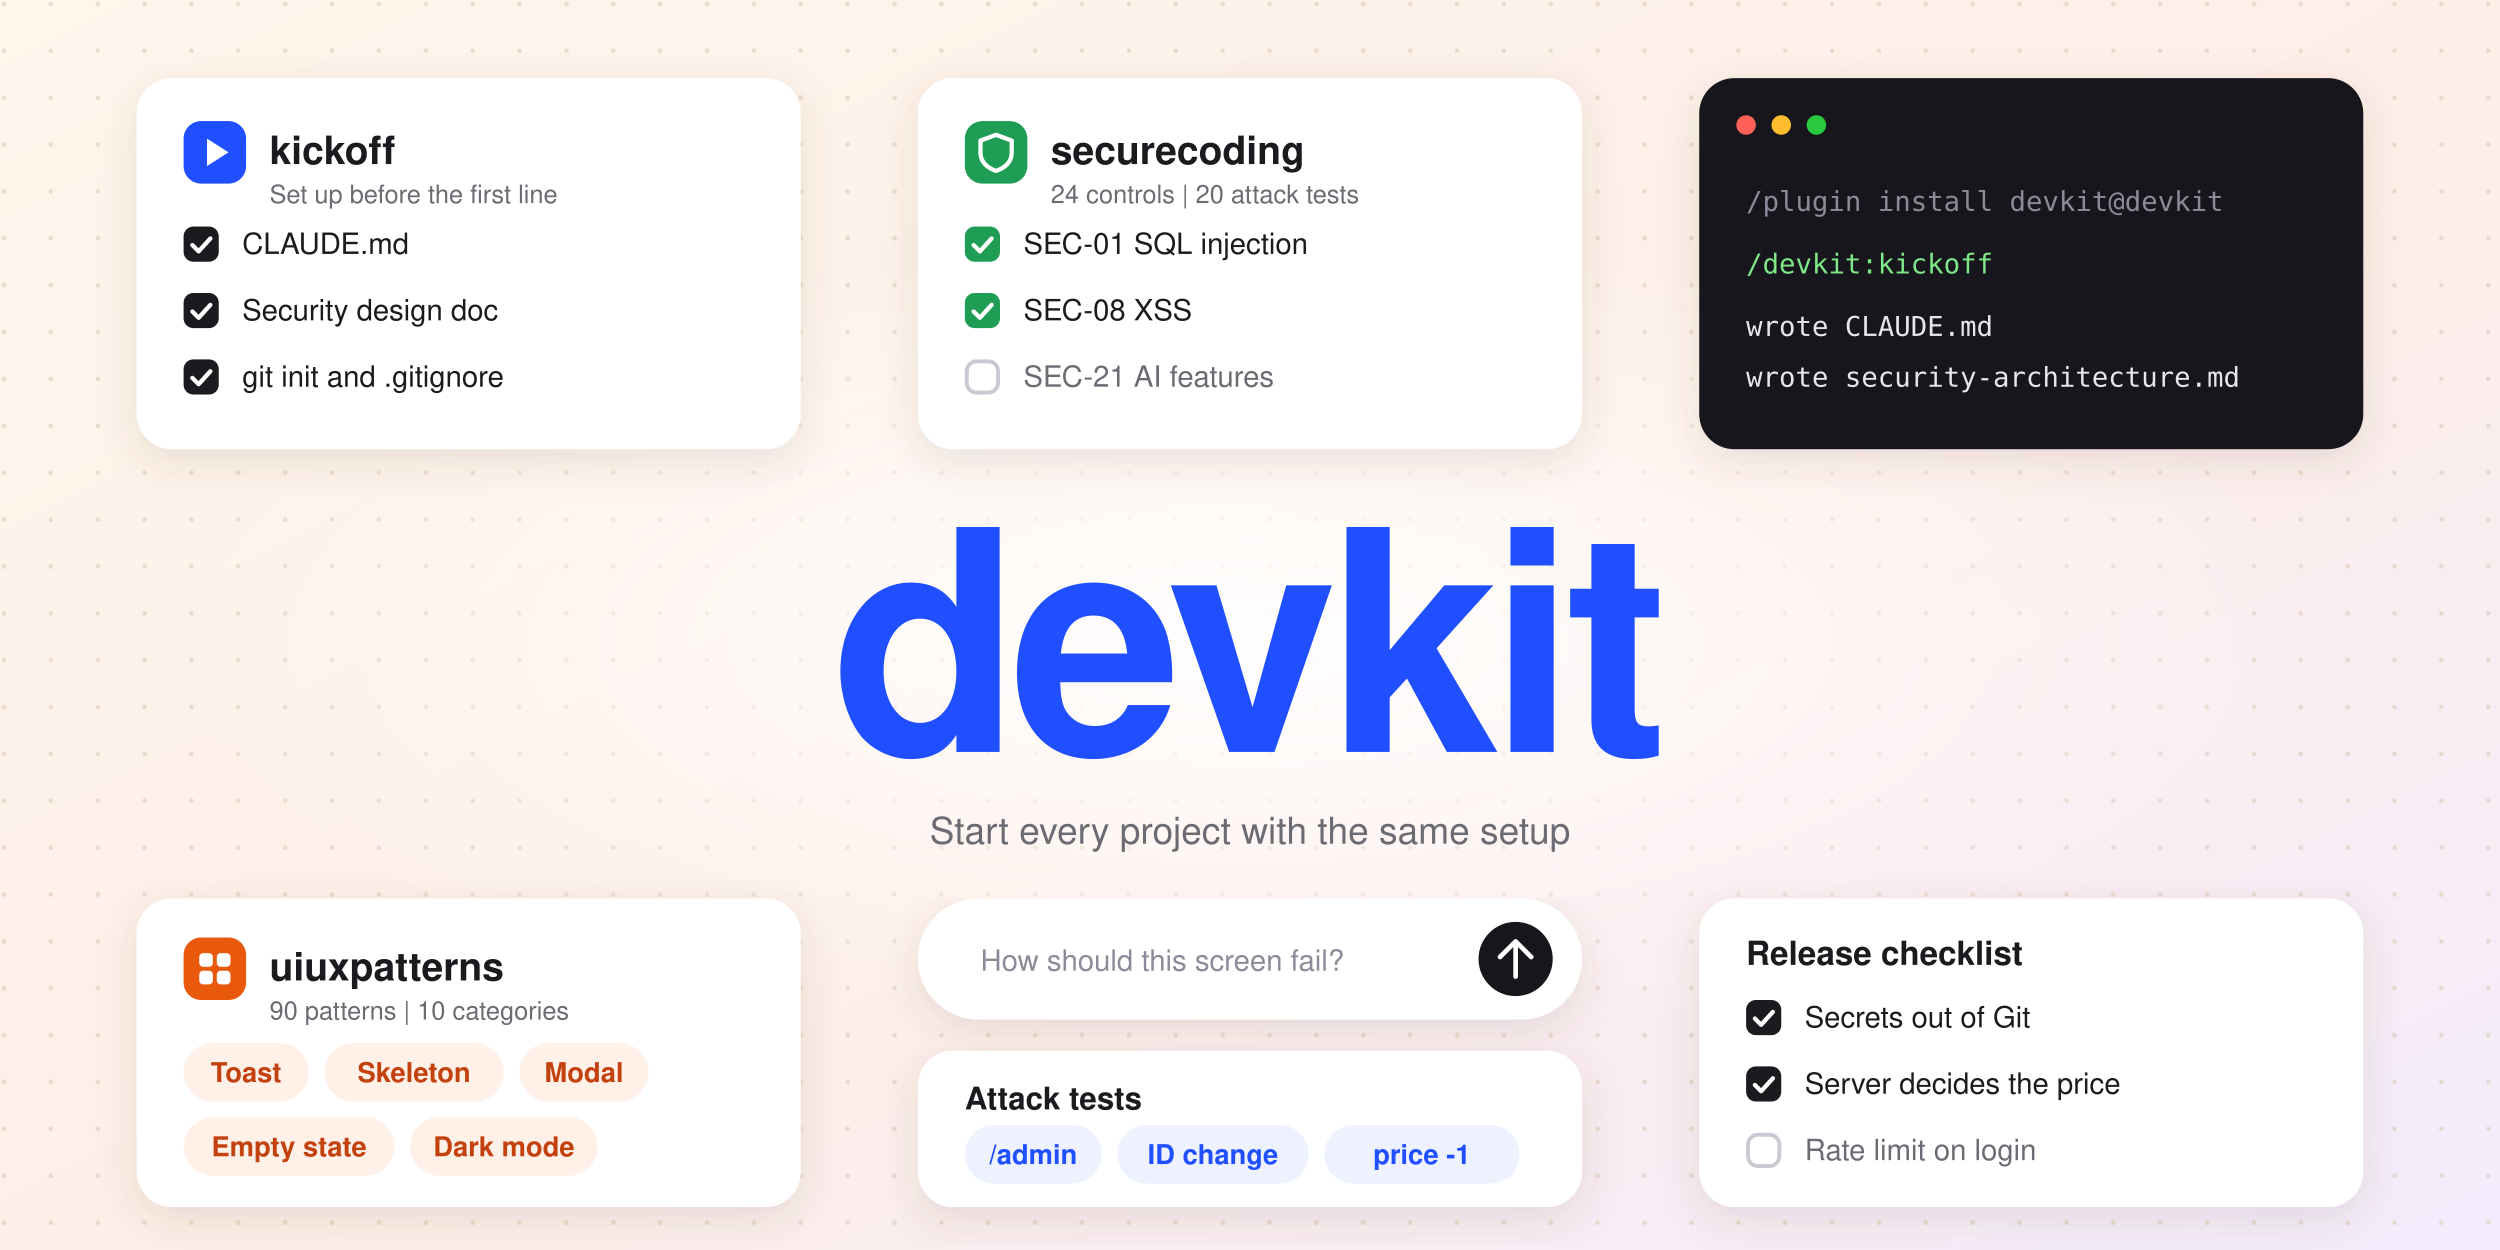
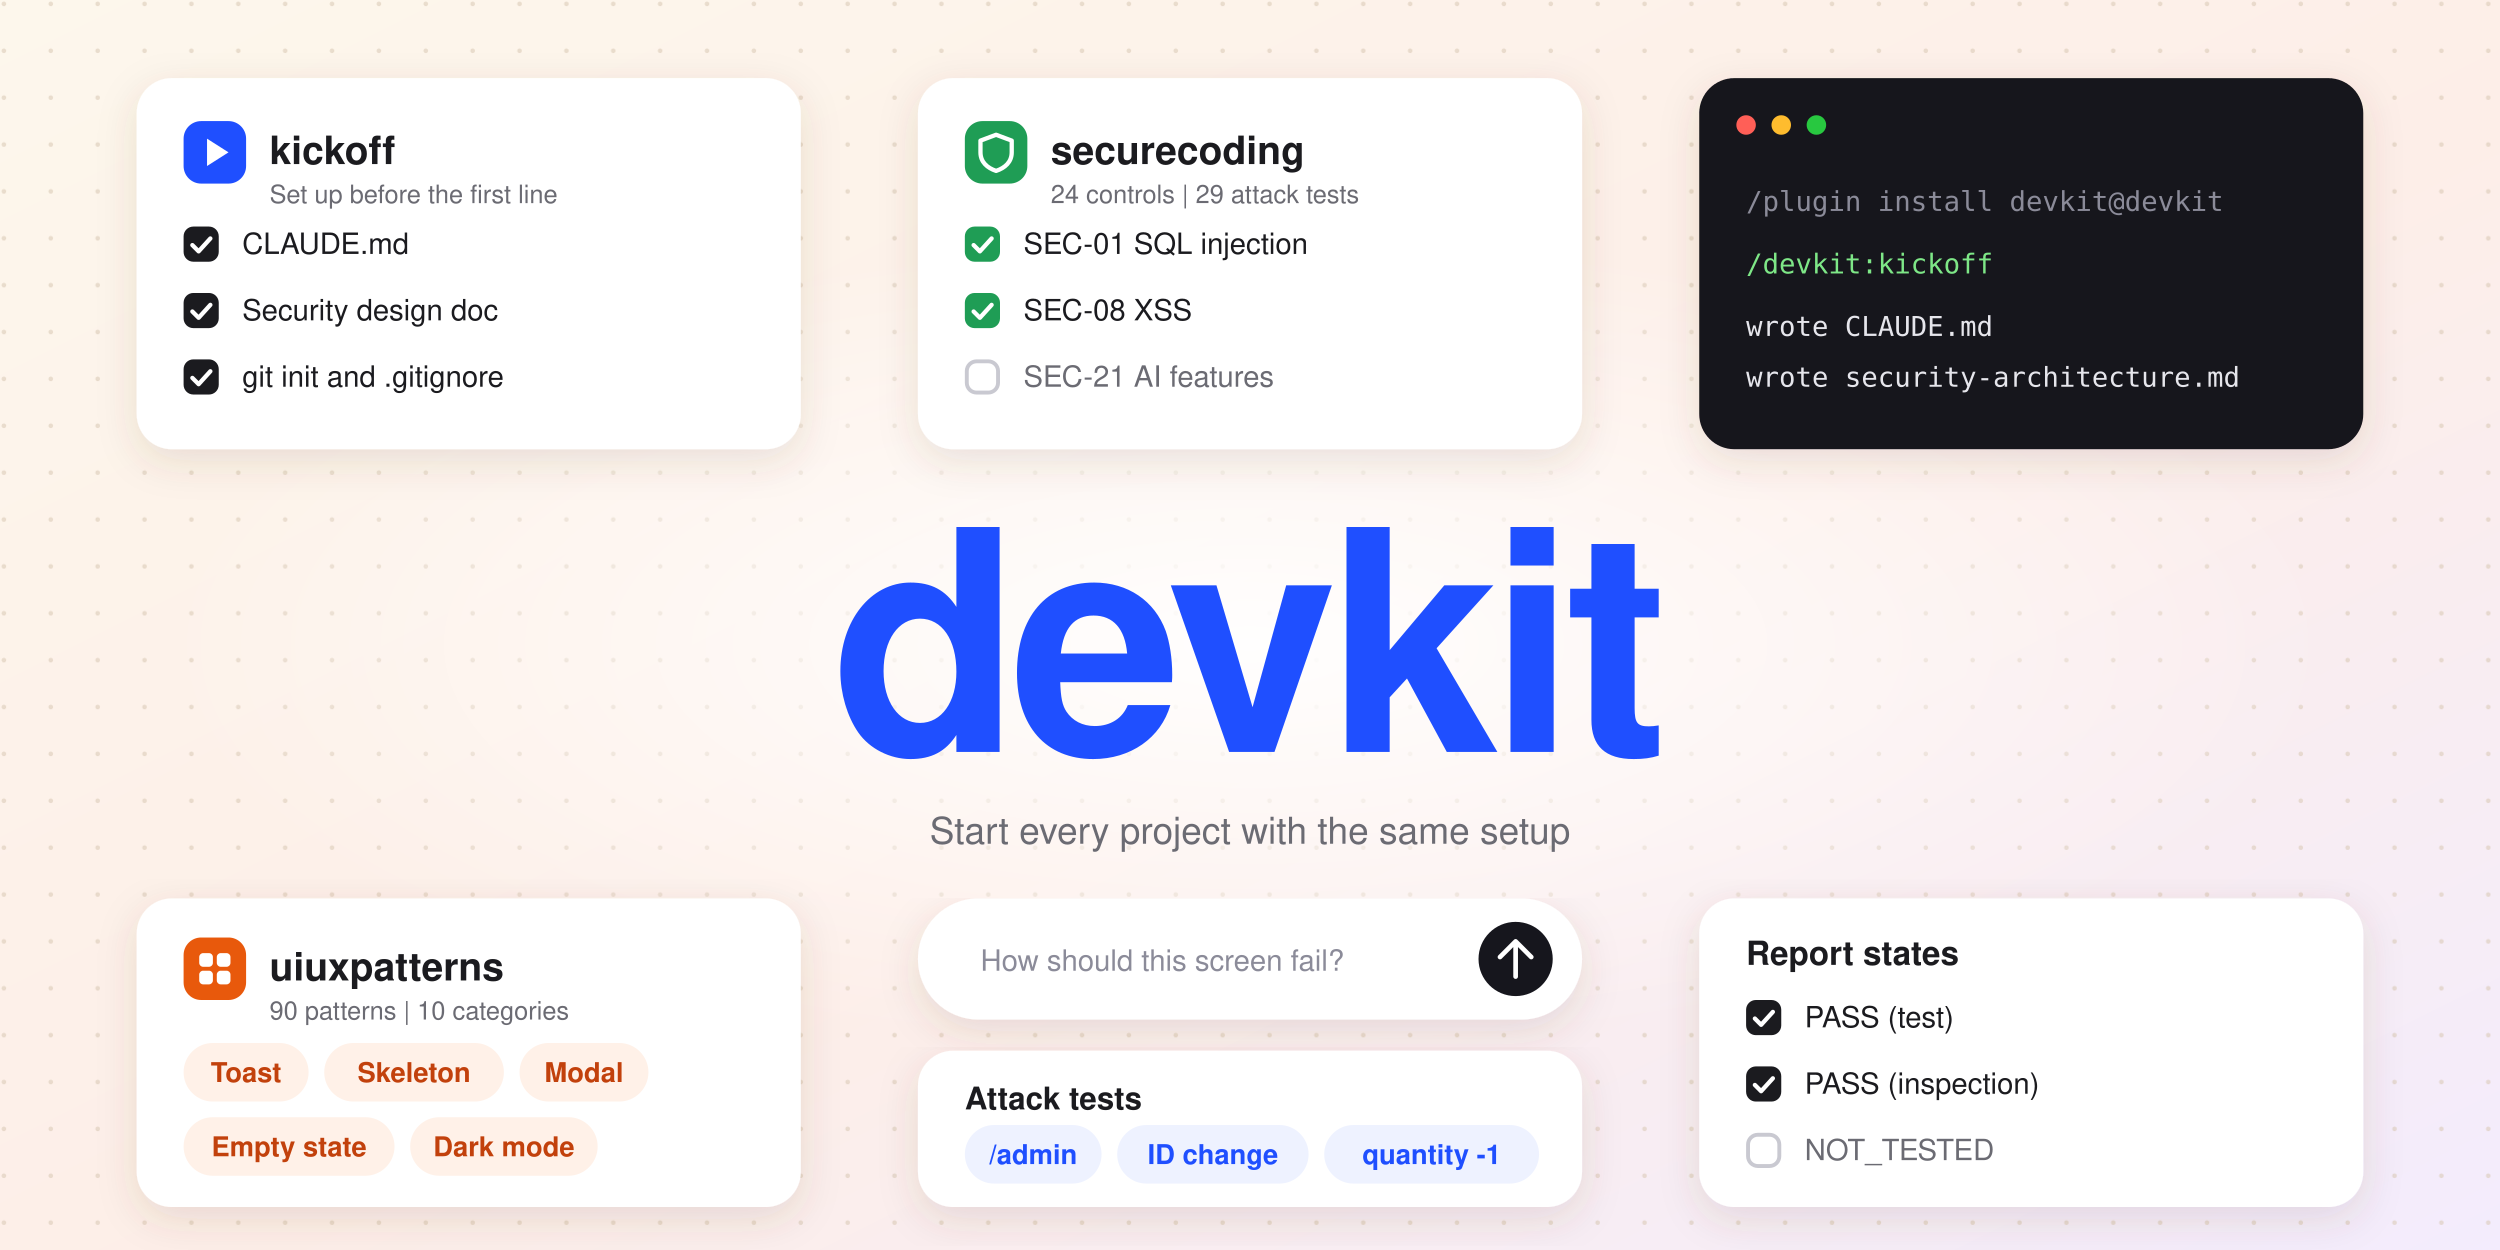
<svg xmlns="http://www.w3.org/2000/svg" viewBox="0 0 1280 640" width="1280" height="640" role="img" aria-label="devkit: kickoff, securecoding, uiuxpatterns">
  <defs>
    <linearGradient id="bg" x1="0" y1="0" x2="1" y2="1">
      <stop offset="0" stop-color="#fdf7ec" />
      <stop offset="0.55" stop-color="#fdeee8" />
      <stop offset="1" stop-color="#f3ecfd" />
    </linearGradient>
    <radialGradient id="glow" cx="0.5" cy="0.5" r="0.5">
      <stop offset="0" stop-color="#fff" stop-opacity="0.95" />
      <stop offset="1" stop-color="#fff" stop-opacity="0" />
    </radialGradient>
    <pattern id="dots" width="24" height="24" patternUnits="userSpaceOnUse">
      <circle cx="2" cy="2" r="1.2" fill="#d9c9b4" opacity="0.55" />
    </pattern>
    <filter id="sh" x="-10%" y="-10%" width="120%" height="135%">
      <feDropShadow dx="0" dy="6" stdDeviation="10" flood-color="#6b4a2a" flood-opacity="0.13" />
    </filter>
  </defs>
  <style>
text{font-family:-apple-system,"Segoe UI","Malgun Gothic","Apple SD Gothic Neo",Helvetica,Arial,sans-serif;fill:#1b1b1f}
.t{font-size:20px;font-weight:700} .r{font-size:15px} .s{font-size:13px;fill:#6b6b73}
.card{fill:#fff;filter:url(#sh)} .off{fill:#fff;stroke:#c9c9d1;stroke-width:2}
.m{font-family:Consolas,Menlo,monospace;font-size:14px}
</style>
  <rect width="1280" height="640" fill="url(#bg)" />
  <rect width="1280" height="640" fill="url(#dots)" />
  <ellipse cx="640" cy="330" rx="560" ry="210" fill="url(#glow)" />
  <rect class="card" x="70" y="40" width="340" height="190" rx="18" />
  <rect x="94" y="62" width="32" height="32" rx="9" fill="#1f4fff" />
  <path d="M106 71l11 7-11 7z" fill="#fff" />
  <text x="138" y="84" class="t">kickoff</text>
  <text x="138" y="104" class="s">Set up before the first line</text>
  <rect x="94" y="116" width="18" height="18" rx="5" fill="#1b1b1f" />
  <path d="M98.5 125.5l3.2 3.2 6-6.6" stroke="#fff" stroke-width="2.2" fill="none" stroke-linecap="round" stroke-linejoin="round" />
  <text x="124" y="130" class="r">CLAUDE.md</text>
  <rect x="94" y="150" width="18" height="18" rx="5" fill="#1b1b1f" />
  <path d="M98.5 159.5l3.2 3.2 6-6.6" stroke="#fff" stroke-width="2.2" fill="none" stroke-linecap="round" stroke-linejoin="round" />
  <text x="124" y="164" class="r">Security design doc</text>
  <rect x="94" y="184" width="18" height="18" rx="5" fill="#1b1b1f" />
  <path d="M98.5 193.5l3.2 3.2 6-6.6" stroke="#fff" stroke-width="2.2" fill="none" stroke-linecap="round" stroke-linejoin="round" />
  <text x="124" y="198" class="r">git init and .gitignore</text>
  <rect class="card" x="470" y="40" width="340" height="190" rx="18" />
  <rect x="494" y="62" width="32" height="32" rx="9" fill="#1f9d55" />
  <path d="M510 69l8 3v6c0 5-3.5 8-8 9.5-4.5-1.5-8-4.5-8-9.5v-6z" fill="none" stroke="#fff" stroke-width="2.2" stroke-linejoin="round" />
  <text x="538" y="84" class="t">securecoding</text>
-   <text x="538" y="104" class="s">24 controls | 20 attack tests</text>
+   <text x="538" y="104" class="s">24 controls | 29 attack tests</text>
  <rect x="494" y="116" width="18" height="18" rx="5" fill="#1f9d55" />
  <path d="M498.5 125.5l3.2 3.2 6-6.6" stroke="#fff" stroke-width="2.2" fill="none" stroke-linecap="round" stroke-linejoin="round" />
  <text x="524" y="130" class="r">SEC-01 SQL injection</text>
  <rect x="494" y="150" width="18" height="18" rx="5" fill="#1f9d55" />
  <path d="M498.5 159.5l3.2 3.2 6-6.6" stroke="#fff" stroke-width="2.2" fill="none" stroke-linecap="round" stroke-linejoin="round" />
  <text x="524" y="164" class="r">SEC-08 XSS</text>
  <rect x="495" y="185" width="16" height="16" rx="5" class="off" />
  <text x="524" y="198" class="r" style="fill:#6b6b73">SEC-21 AI features</text>
  <rect x="870" y="40" width="340" height="190" rx="18" fill="#16161d" filter="url(#sh)" />
  <circle cx="894" cy="64" r="5" fill="#ff5f57" />
  <circle cx="912" cy="64" r="5" fill="#febc2e" />
  <circle cx="930" cy="64" r="5" fill="#28c840" />
  <text class="m" x="894" y="108" style="fill:#8b8b99">/plugin install devkit@devkit</text>
  <text class="m" x="894" y="140" style="fill:#7ee787">/devkit:kickoff</text>
  <text class="m" x="894" y="172" style="fill:#e6e6ec">wrote CLAUDE.md</text>
  <text class="m" x="894" y="198" style="fill:#e6e6ec">wrote security-architecture.md</text>
  <text x="640" y="385" text-anchor="middle" style="font-size:158px;font-weight:900;fill:#1f4fff;letter-spacing:-5px">devkit</text>
  <text x="640" y="432" text-anchor="middle" style="font-size:19px;fill:#6b6b73">Start every project with the same setup</text>
  <rect class="card" x="70" y="460" width="340" height="158" rx="18" />
  <rect x="94" y="480" width="32" height="32" rx="9" fill="#e8590c" />
  <rect x="102" y="488" width="7" height="7" rx="2" fill="#fff" />
  <rect x="102" y="497" width="7" height="7" rx="2" fill="#fff" />
  <rect x="111" y="488" width="7" height="7" rx="2" fill="#fff" />
  <rect x="111" y="497" width="7" height="7" rx="2" fill="#fff" />
  <text x="138" y="502" class="t">uiuxpatterns</text>
  <text x="138" y="522" class="s">90 patterns | 10 categories</text>
  <rect x="94" y="534" width="64" height="30" rx="15" fill="#fff1e8" />
  <text x="126.0" y="554" text-anchor="middle" style="font-size:14px;font-weight:600;fill:#c2410c">Toast</text>
  <rect x="166" y="534" width="92" height="30" rx="15" fill="#fff1e8" />
  <text x="212.0" y="554" text-anchor="middle" style="font-size:14px;font-weight:600;fill:#c2410c">Skeleton</text>
  <rect x="266" y="534" width="66" height="30" rx="15" fill="#fff1e8" />
  <text x="299.0" y="554" text-anchor="middle" style="font-size:14px;font-weight:600;fill:#c2410c">Modal</text>
  <rect x="94" y="572" width="108" height="30" rx="15" fill="#fff1e8" />
  <text x="148.0" y="592" text-anchor="middle" style="font-size:14px;font-weight:600;fill:#c2410c">Empty state</text>
  <rect x="210" y="572" width="96" height="30" rx="15" fill="#fff1e8" />
  <text x="258.0" y="592" text-anchor="middle" style="font-size:14px;font-weight:600;fill:#c2410c">Dark mode</text>
  <rect class="card" x="470" y="460" width="340" height="62" rx="31" />
  <text class="r" x="502" y="497" style="fill:#8b8b99">How should this screen fail?</text>
  <circle cx="776" cy="491" r="19" fill="#16161d" />
  <path d="M776 500v-18m-8 8l8-8 8 8" stroke="#fff" stroke-width="2.4" fill="none" stroke-linecap="round" stroke-linejoin="round" />
  <rect class="card" x="470" y="538" width="340" height="80" rx="18" />
  <text class="t" x="494" y="568" style="font-size:16px">Attack tests</text>
  <rect x="494" y="576" width="70" height="30" rx="15" fill="#eef2ff" />
  <text x="529.0" y="596" text-anchor="middle" style="font-size:14px;font-weight:600;fill:#1f4fff">/admin</text>
  <rect x="572" y="576" width="98" height="30" rx="15" fill="#eef2ff" />
  <text x="621.0" y="596" text-anchor="middle" style="font-size:14px;font-weight:600;fill:#1f4fff">ID change</text>
-   <rect x="678" y="576" width="100" height="30" rx="15" fill="#eef2ff" />
-   <text x="728.0" y="596" text-anchor="middle" style="font-size:14px;font-weight:600;fill:#1f4fff">price -1</text>
+   <rect x="678" y="576" width="110" height="30" rx="15" fill="#eef2ff" />
+   <text x="733.0" y="596" text-anchor="middle" style="font-size:14px;font-weight:600;fill:#1f4fff">quantity -1</text>
  <rect class="card" x="870" y="460" width="340" height="158" rx="18" />
-   <text class="t" x="894" y="494" style="font-size:17px">Release checklist</text>
+   <text class="t" x="894" y="494" style="font-size:17px">Report states</text>
  <rect x="894" y="512" width="18" height="18" rx="5" fill="#1b1b1f" />
  <path d="M898.5 521.5l3.2 3.2 6-6.6" stroke="#fff" stroke-width="2.2" fill="none" stroke-linecap="round" stroke-linejoin="round" />
-   <text x="924" y="526" class="r">Secrets out of Git</text>
+   <text x="924" y="526" class="r">PASS (test)</text>
  <rect x="894" y="546" width="18" height="18" rx="5" fill="#1b1b1f" />
  <path d="M898.5 555.5l3.2 3.2 6-6.6" stroke="#fff" stroke-width="2.2" fill="none" stroke-linecap="round" stroke-linejoin="round" />
-   <text x="924" y="560" class="r">Server decides the price</text>
+   <text x="924" y="560" class="r">PASS (inspection)</text>
  <rect x="895" y="581" width="16" height="16" rx="5" class="off" />
-   <text x="924" y="594" class="r" style="fill:#6b6b73">Rate limit on login</text>
+   <text x="924" y="594" class="r" style="fill:#6b6b73">NOT_TESTED</text>
</svg>
